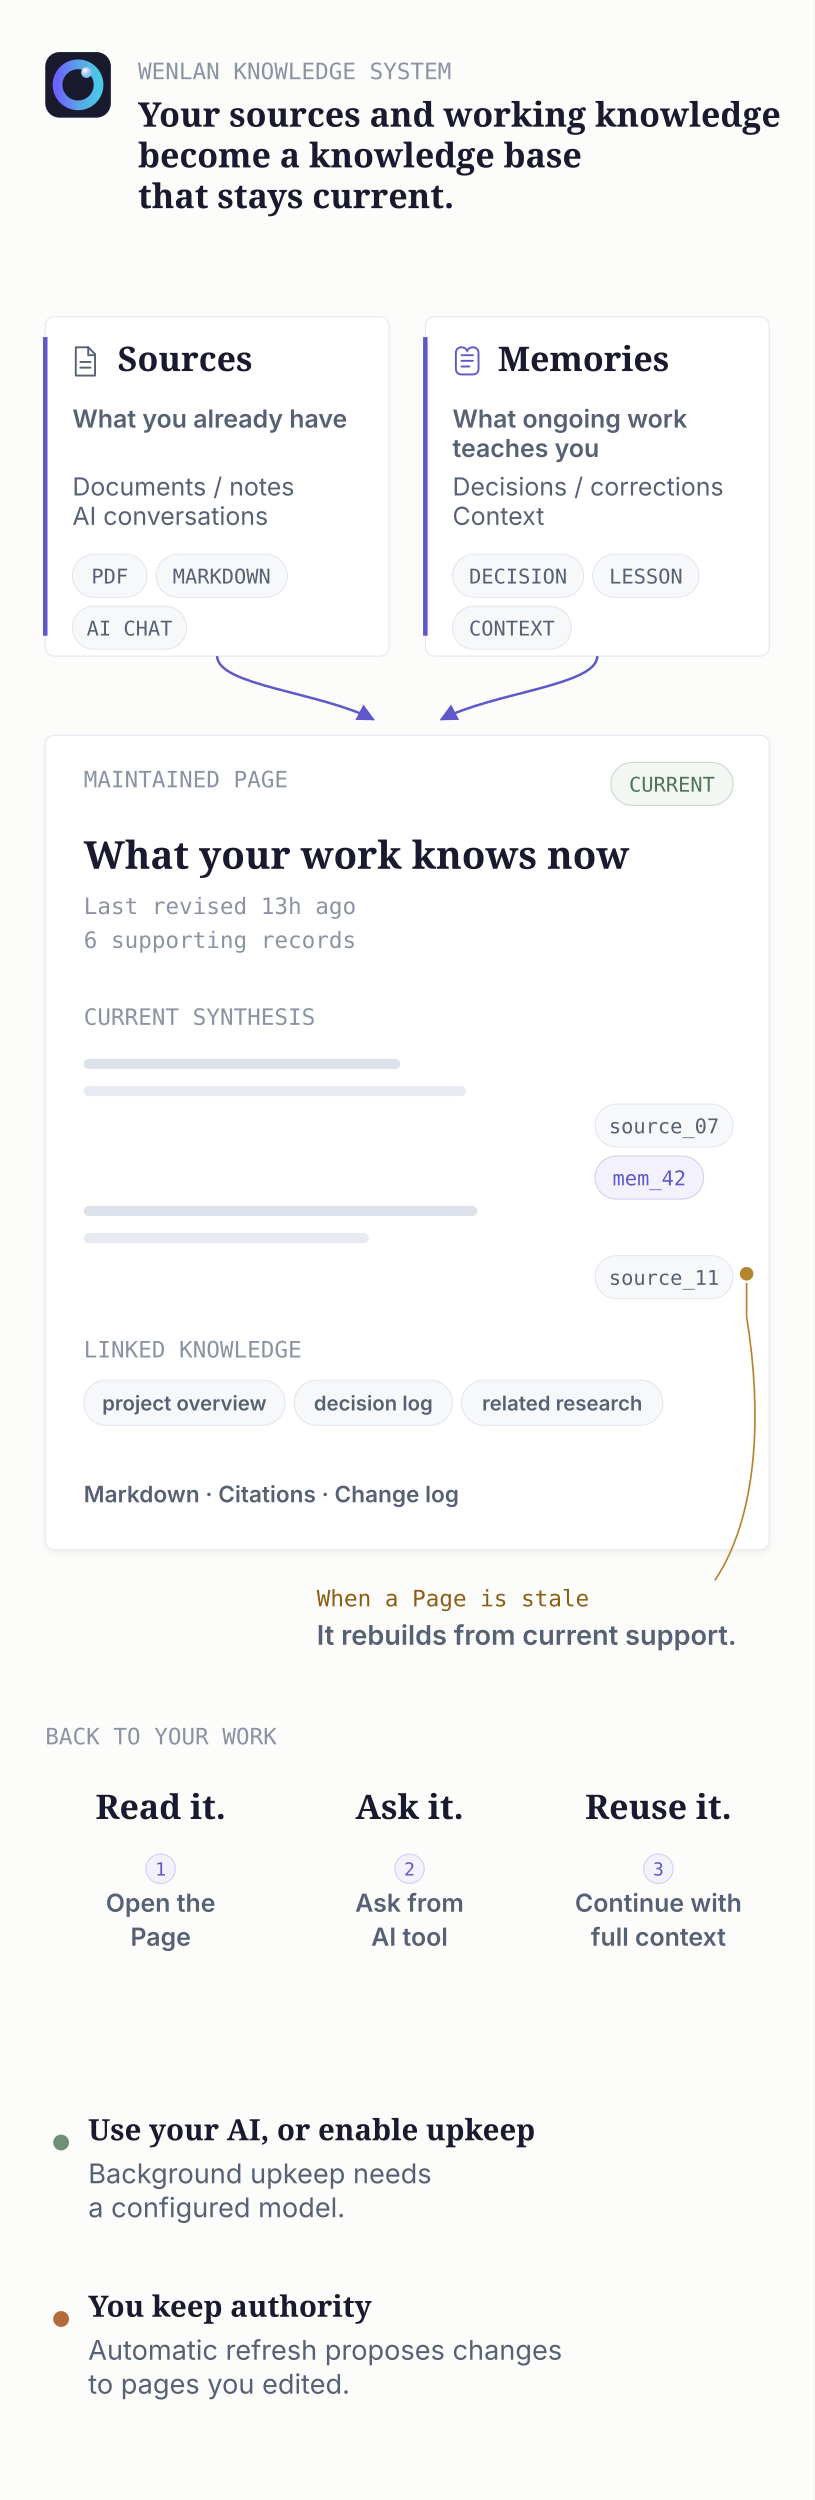
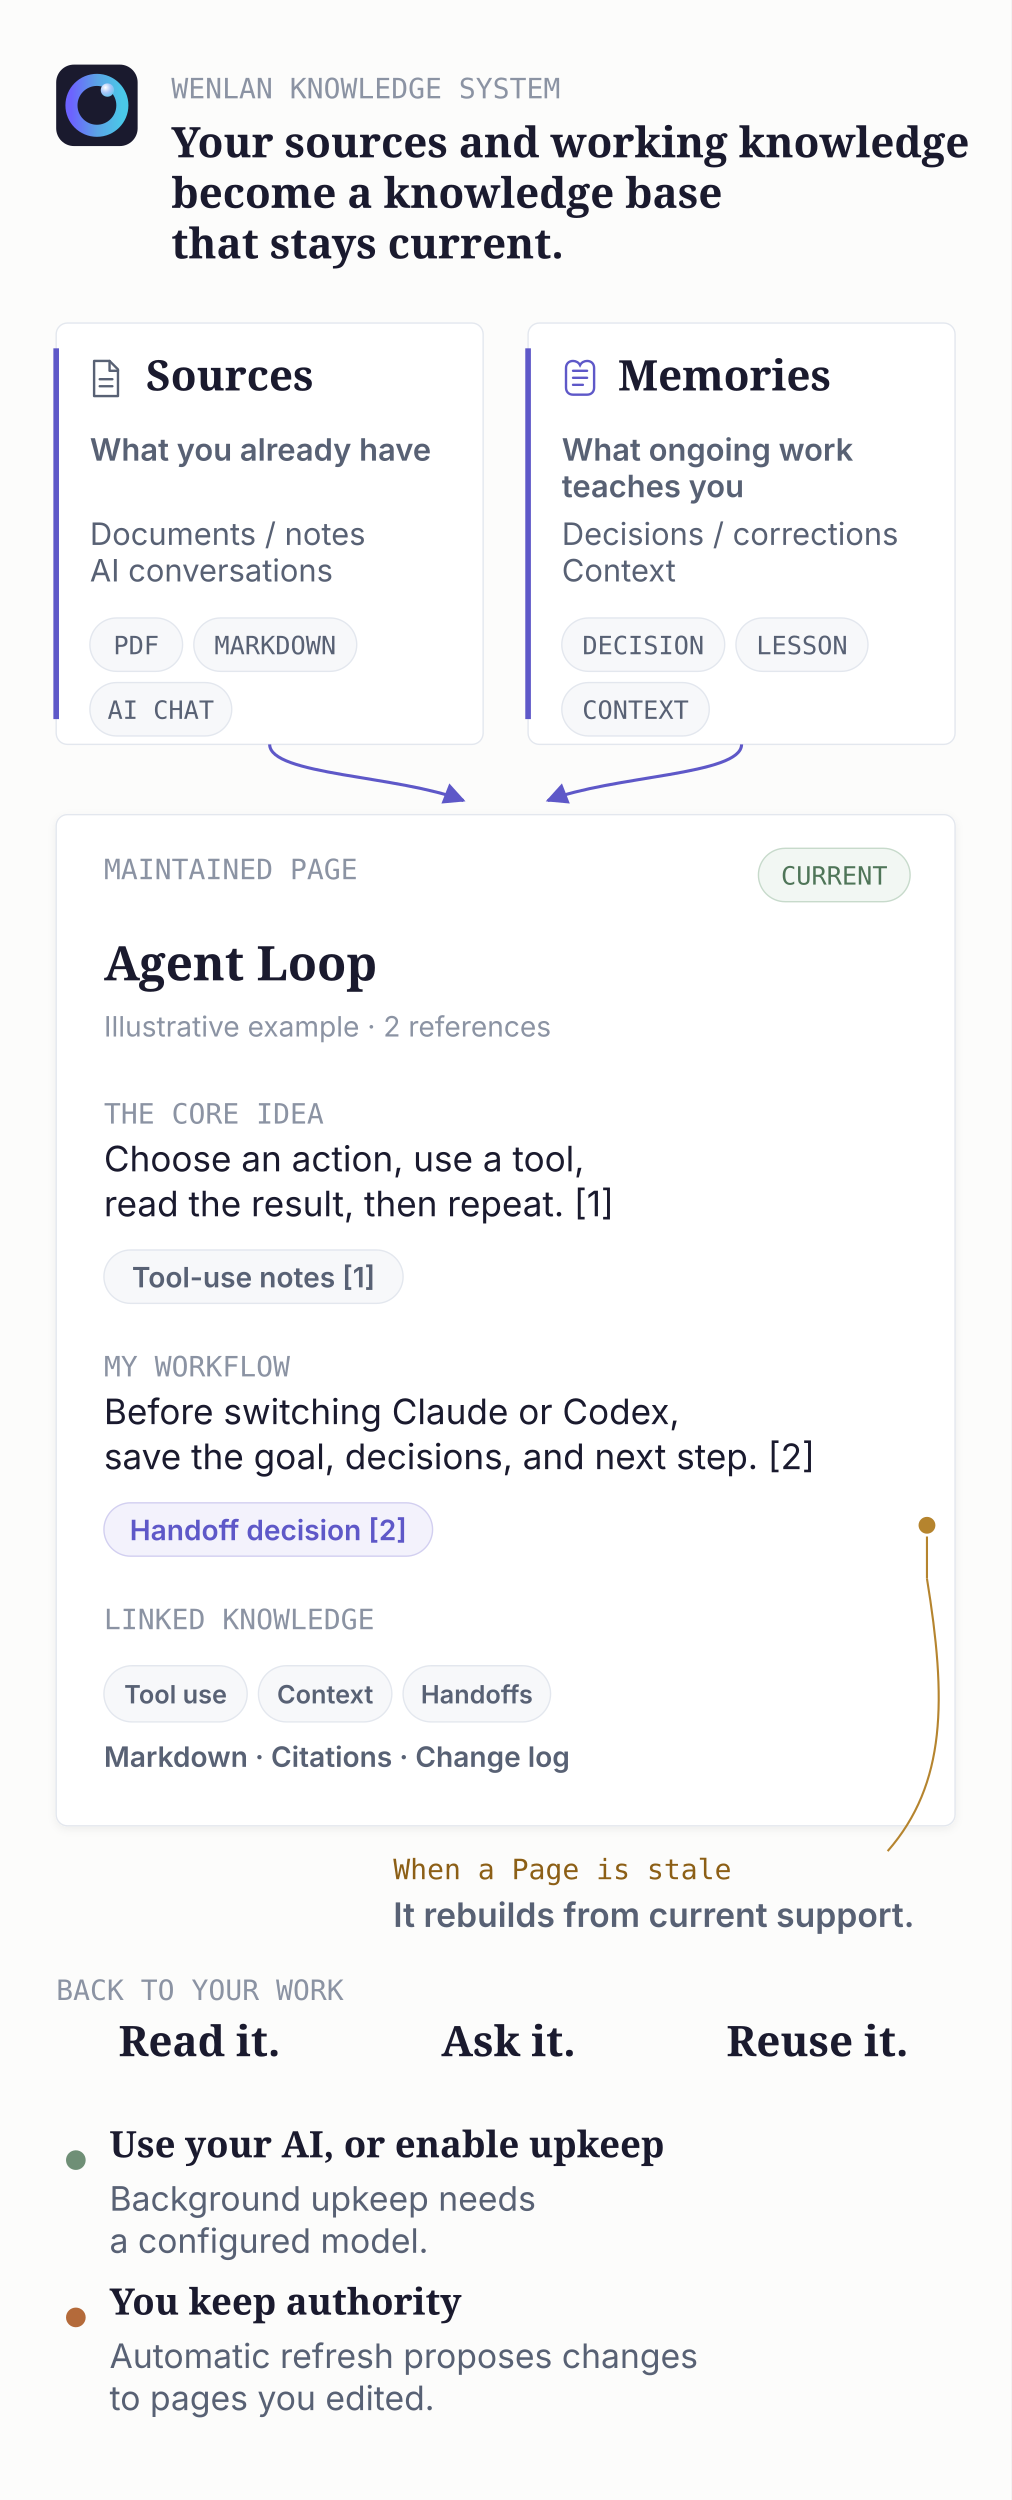
- <svg xmlns="http://www.w3.org/2000/svg" width="720" height="2210" viewBox="0 0 720 2210" role="img" aria-labelledby="title desc">
+ <svg xmlns="http://www.w3.org/2000/svg" width="720" height="1780" viewBox="0 0 720 1780" role="img" aria-labelledby="title desc">
  <style>text { font-kerning: normal; }</style>
-   <rect width="720" height="2210" fill="#FCFCFB" />
+   <rect width="720" height="1780" fill="#FCFCFB" />
  <g transform="translate(40 46) scale(0.1132812)">
    <rect width="512" height="512" rx="112" fill="#1A1A2E" />
    <circle cx="256" cy="256" r="160" fill="none" stroke="url(#overview-en-mobile-ring)" stroke-width="76" />
    <circle cx="322" cy="160" r="42" fill="url(#overview-en-mobile-orb)" />
  </g>
  <g data-fit-region="overview-en-mobile-heading" data-fit-x="122" data-fit-y="44" data-fit-width="558" data-fit-height="190" data-check-overlap="false">
    <text x="122" y="70" font-family="'JetBrains Mono', monospace" font-size="20" font-weight="500" fill="#8B93A3" text-anchor="start">WENLAN KNOWLEDGE SYSTEM</text>
    <text x="122" y="112" font-family="'Fraunces', Georgia, serif" font-size="30" font-weight="600" fill="#1A1A2E" text-anchor="start">Your sources and working knowledge</text>
    <text x="122" y="148" font-family="'Fraunces', Georgia, serif" font-size="30" font-weight="600" fill="#1A1A2E" text-anchor="start">become a knowledge base</text>
    <text x="122" y="184" font-family="'Fraunces', Georgia, serif" font-size="30" font-weight="600" fill="#1A1A2E" text-anchor="start">that stays current.</text>
  </g>
-   <g data-fit-region="overview-en-mobile-sources" data-fit-x="40" data-fit-y="280" data-fit-width="304" data-fit-height="300" data-check-overlap="true">
-     <rect x="40" y="280" width="304" height="300" rx="8" fill="#FFFFFF" stroke="#E3E7EE" />
-     <line x1="40" y1="298" x2="40" y2="562" stroke="#5E58C8" stroke-width="4" />
+   <g data-fit-region="overview-en-mobile-sources" data-fit-x="40" data-fit-y="230" data-fit-width="304" data-fit-height="300" data-check-overlap="true">
+     <rect x="40" y="230" width="304" height="300" rx="8" fill="#FFFFFF" stroke="#E3E7EE" />
+     <line x1="40" y1="248" x2="40" y2="512" stroke="#5E58C8" stroke-width="4" />
    <g fill="none" stroke="#586174" stroke-width="1.7" stroke-linecap="round" stroke-linejoin="round">
-       <path d="M67 307h11l6 6v19H67z" />
-       <path d="M78 307v7h6" />
-       <path d="M71 320h9M71 325h9" />
+       <path d="M67 257h11l6 6v19H67z" />
+       <path d="M78 257v7h6" />
+       <path d="M71 270h9M71 275h9" />
    </g>
-     <text x="104" y="328" font-family="'Fraunces', Georgia, serif" font-size="30" font-weight="600" fill="#1A1A2E" text-anchor="start">Sources</text>
-     <text x="64" y="378" font-family="'Instrument Sans', -apple-system, sans-serif" font-size="22" font-weight="600" fill="#586174" text-anchor="start">What you already have</text>
-     <text x="64" y="438" font-family="'Instrument Sans', -apple-system, sans-serif" font-size="22" font-weight="400" fill="#586174" text-anchor="start">Documents / notes</text>
-     <text x="64" y="464" font-family="'Instrument Sans', -apple-system, sans-serif" font-size="22" font-weight="400" fill="#586174" text-anchor="start">AI conversations</text>
+     <text x="104" y="278" font-family="'Fraunces', Georgia, serif" font-size="30" font-weight="600" fill="#1A1A2E" text-anchor="start">Sources</text>
+     <text x="64" y="328" font-family="'Instrument Sans', -apple-system, sans-serif" font-size="22" font-weight="600" fill="#586174" text-anchor="start">What you already have</text>
+     <text x="64" y="388" font-family="'Instrument Sans', -apple-system, sans-serif" font-size="22" font-weight="400" fill="#586174" text-anchor="start">Documents / notes</text>
+     <text x="64" y="414" font-family="'Instrument Sans', -apple-system, sans-serif" font-size="22" font-weight="400" fill="#586174" text-anchor="start">AI conversations</text>
    <g>
-       <rect x="64" y="490" width="66" height="38" rx="19" fill="#F7F8FA" stroke="#E3E7EE" />
-       <text x="97" y="515.84" font-family="'JetBrains Mono', monospace" font-size="18" font-weight="500" fill="#586174" text-anchor="middle">PDF</text>
+       <rect x="64" y="440" width="66" height="38" rx="19" fill="#F7F8FA" stroke="#E3E7EE" />
+       <text x="97" y="465.84" font-family="'JetBrains Mono', monospace" font-size="18" font-weight="500" fill="#586174" text-anchor="middle">PDF</text>
    </g>
    <g>
-       <rect x="138" y="490" width="116" height="38" rx="19" fill="#F7F8FA" stroke="#E3E7EE" />
-       <text x="196" y="515.84" font-family="'JetBrains Mono', monospace" font-size="18" font-weight="500" fill="#586174" text-anchor="middle">MARKDOWN</text>
+       <rect x="138" y="440" width="116" height="38" rx="19" fill="#F7F8FA" stroke="#E3E7EE" />
+       <text x="196" y="465.84" font-family="'JetBrains Mono', monospace" font-size="18" font-weight="500" fill="#586174" text-anchor="middle">MARKDOWN</text>
    </g>
    <g>
-       <rect x="64" y="536" width="101" height="38" rx="19" fill="#F7F8FA" stroke="#E3E7EE" />
-       <text x="114.5" y="561.84" font-family="'JetBrains Mono', monospace" font-size="18" font-weight="500" fill="#586174" text-anchor="middle">AI CHAT</text>
+       <rect x="64" y="486" width="101" height="38" rx="19" fill="#F7F8FA" stroke="#E3E7EE" />
+       <text x="114.5" y="511.84" font-family="'JetBrains Mono', monospace" font-size="18" font-weight="500" fill="#586174" text-anchor="middle">AI CHAT</text>
    </g>
  </g>
-   <g data-fit-region="overview-en-mobile-memories" data-fit-x="376" data-fit-y="280" data-fit-width="304" data-fit-height="300" data-check-overlap="true">
-     <rect x="376" y="280" width="304" height="300" rx="8" fill="#FFFFFF" stroke="#E3E7EE" />
-     <line x1="376" y1="298" x2="376" y2="562" stroke="#5E58C8" stroke-width="4" />
+   <g data-fit-region="overview-en-mobile-memories" data-fit-x="376" data-fit-y="230" data-fit-width="304" data-fit-height="300" data-check-overlap="true">
+     <rect x="376" y="230" width="304" height="300" rx="8" fill="#FFFFFF" stroke="#E3E7EE" />
+     <line x1="376" y1="248" x2="376" y2="512" stroke="#5E58C8" stroke-width="4" />
    <g fill="none" stroke="#5E58C8" stroke-width="1.7" stroke-linecap="round">
-       <path d="M403 312c0-3 2-5 5-5 2 0 4 1 5 3 1-2 3-3 5-3 3 0 5 2 5 5v14c0 3-2 5-5 5H408c-3 0-5-2-5-5z" />
-       <path d="M408 314h10M408 319h10M408 324h7" />
+       <path d="M403 262c0-3 2-5 5-5 2 0 4 1 5 3 1-2 3-3 5-3 3 0 5 2 5 5v14c0 3-2 5-5 5H408c-3 0-5-2-5-5z" />
+       <path d="M408 264h10M408 269h10M408 274h7" />
    </g>
-     <text x="440" y="328" font-family="'Fraunces', Georgia, serif" font-size="30" font-weight="600" fill="#1A1A2E" text-anchor="start">Memories</text>
-     <text x="400" y="378" font-family="'Instrument Sans', -apple-system, sans-serif" font-size="22" font-weight="600" fill="#586174" text-anchor="start">What ongoing work</text>
-     <text x="400" y="404" font-family="'Instrument Sans', -apple-system, sans-serif" font-size="22" font-weight="600" fill="#586174" text-anchor="start">teaches you</text>
-     <text x="400" y="438" font-family="'Instrument Sans', -apple-system, sans-serif" font-size="22" font-weight="400" fill="#586174" text-anchor="start">Decisions / corrections</text>
-     <text x="400" y="464" font-family="'Instrument Sans', -apple-system, sans-serif" font-size="22" font-weight="400" fill="#586174" text-anchor="start">Context</text>
+     <text x="440" y="278" font-family="'Fraunces', Georgia, serif" font-size="30" font-weight="600" fill="#1A1A2E" text-anchor="start">Memories</text>
+     <text x="400" y="328" font-family="'Instrument Sans', -apple-system, sans-serif" font-size="22" font-weight="600" fill="#586174" text-anchor="start">What ongoing work</text>
+     <text x="400" y="354" font-family="'Instrument Sans', -apple-system, sans-serif" font-size="22" font-weight="600" fill="#586174" text-anchor="start">teaches you</text>
+     <text x="400" y="388" font-family="'Instrument Sans', -apple-system, sans-serif" font-size="22" font-weight="400" fill="#586174" text-anchor="start">Decisions / corrections</text>
+     <text x="400" y="414" font-family="'Instrument Sans', -apple-system, sans-serif" font-size="22" font-weight="400" fill="#586174" text-anchor="start">Context</text>
    <g>
-       <rect x="400" y="490" width="116" height="38" rx="19" fill="#F7F8FA" stroke="#E3E7EE" />
-       <text x="458" y="515.84" font-family="'JetBrains Mono', monospace" font-size="18" font-weight="500" fill="#586174" text-anchor="middle">DECISION</text>
+       <rect x="400" y="440" width="116" height="38" rx="19" fill="#F7F8FA" stroke="#E3E7EE" />
+       <text x="458" y="465.84" font-family="'JetBrains Mono', monospace" font-size="18" font-weight="500" fill="#586174" text-anchor="middle">DECISION</text>
    </g>
    <g>
-       <rect x="524" y="490" width="94" height="38" rx="19" fill="#F7F8FA" stroke="#E3E7EE" />
-       <text x="571" y="515.84" font-family="'JetBrains Mono', monospace" font-size="18" font-weight="500" fill="#586174" text-anchor="middle">LESSON</text>
+       <rect x="524" y="440" width="94" height="38" rx="19" fill="#F7F8FA" stroke="#E3E7EE" />
+       <text x="571" y="465.84" font-family="'JetBrains Mono', monospace" font-size="18" font-weight="500" fill="#586174" text-anchor="middle">LESSON</text>
    </g>
    <g>
-       <rect x="400" y="536" width="105" height="38" rx="19" fill="#F7F8FA" stroke="#E3E7EE" />
-       <text x="452.5" y="561.84" font-family="'JetBrains Mono', monospace" font-size="18" font-weight="500" fill="#586174" text-anchor="middle">CONTEXT</text>
+       <rect x="400" y="486" width="105" height="38" rx="19" fill="#F7F8FA" stroke="#E3E7EE" />
+       <text x="452.5" y="511.84" font-family="'JetBrains Mono', monospace" font-size="18" font-weight="500" fill="#586174" text-anchor="middle">CONTEXT</text>
    </g>
  </g>
-   <path d="M192 580 C192 606 284 612 330 636" fill="none" stroke="#5E58C8" stroke-width="2.2" marker-end="url(#overview-en-mobile-arrow)" />
-   <path d="M528 580 C528 606 436 612 390 636" fill="none" stroke="#5E58C8" stroke-width="2.2" marker-end="url(#overview-en-mobile-arrow)" />
-   <g data-fit-region="overview-en-mobile-page" data-fit-x="40" data-fit-y="650" data-fit-width="640" data-fit-height="720" data-check-overlap="false">
+   <path d="M192 530 C192 552 284 552 330 570" fill="none" stroke="#5E58C8" stroke-width="2.2" marker-end="url(#overview-en-mobile-arrow)" />
+   <path d="M528 530 C528 552 436 552 390 570" fill="none" stroke="#5E58C8" stroke-width="2.2" marker-end="url(#overview-en-mobile-arrow)" />
+   <g data-fit-region="overview-en-mobile-page" data-fit-x="40" data-fit-y="580" data-fit-width="640" data-fit-height="720" data-check-overlap="false">
    <g filter="url(#overview-en-mobile-page-shadow)">
-       <rect x="40" y="650" width="640" height="720" rx="8" fill="#FFFFFF" stroke="#E3E7EE" />
+       <rect x="40" y="580" width="640" height="720" rx="8" fill="#FFFFFF" stroke="#E3E7EE" />
    </g>
-     <text x="74" y="696" font-family="'JetBrains Mono', monospace" font-size="20" font-weight="500" fill="#8B93A3" text-anchor="start">MAINTAINED PAGE</text>
+     <text x="74" y="626" font-family="'JetBrains Mono', monospace" font-size="20" font-weight="500" fill="#8B93A3" text-anchor="start">MAINTAINED PAGE</text>
    <g>
-       <rect x="540" y="674" width="108" height="38" rx="19" fill="#F2F7F3" stroke="#C7DACB" />
-       <text x="594" y="699.84" font-family="'JetBrains Mono', monospace" font-size="18" font-weight="500" fill="#4F7558" text-anchor="middle">CURRENT</text>
+       <rect x="540" y="604" width="108" height="38" rx="19" fill="#F2F7F3" stroke="#C7DACB" />
+       <text x="594" y="629.84" font-family="'JetBrains Mono', monospace" font-size="18" font-weight="500" fill="#4F7558" text-anchor="middle">CURRENT</text>
    </g>
-     <text x="74" y="768" font-family="'Fraunces', Georgia, serif" font-size="34" font-weight="600" fill="#1A1A2E" text-anchor="start">What your work knows now</text>
-     <text x="74" y="808" font-family="'JetBrains Mono', monospace" font-size="20" font-weight="500" fill="#8B93A3" text-anchor="start">Last revised 13h ago</text>
-     <text x="74" y="838" font-family="'JetBrains Mono', monospace" font-size="20" font-weight="500" fill="#8B93A3" text-anchor="start">6 supporting records</text>
-     <text x="74" y="906" font-family="'JetBrains Mono', monospace" font-size="20" font-weight="500" fill="#8B93A3" text-anchor="start">CURRENT SYNTHESIS</text>
-     <rect x="74" y="936" width="280" height="9" rx="4.5" fill="#DDE2EA" />
-     <rect x="74" y="960" width="338" height="9" rx="4.5" fill="#E7EAF0" />
+     <text x="74" y="698" font-family="'Fraunces', Georgia, serif" font-size="34" font-weight="600" fill="#1A1A2E" text-anchor="start">Agent Loop</text>
+     <text x="74" y="738" font-family="'Instrument Sans', -apple-system, sans-serif" font-size="20" font-weight="400" fill="#8B93A3" text-anchor="start">Illustrative example · 2 references</text>
+     <text x="74" y="800" font-family="'JetBrains Mono', monospace" font-size="20" font-weight="500" fill="#8B93A3" text-anchor="start">THE CORE IDEA</text>
+     <text x="74" y="834" font-family="'Instrument Sans', -apple-system, sans-serif" font-size="25" font-weight="400" fill="#1A1A2E" text-anchor="start">Choose an action, use a tool,</text>
+     <text x="74" y="866" font-family="'Instrument Sans', -apple-system, sans-serif" font-size="25" font-weight="400" fill="#1A1A2E" text-anchor="start">read the result, then repeat. [1]</text>
    <g>
-       <rect x="526" y="976" width="122" height="38" rx="19" fill="#F7F8FA" stroke="#E3E7EE" />
-       <text x="587" y="1001.84" font-family="'JetBrains Mono', monospace" font-size="18" font-weight="500" fill="#586174" text-anchor="middle">source_07</text>
+       <rect x="74" y="890" width="213" height="38" rx="19" fill="#F7F8FA" stroke="#E3E7EE" />
+       <text x="180.5" y="916.6" font-family="'Instrument Sans', -apple-system, sans-serif" font-size="20" font-weight="600" fill="#586174" text-anchor="middle">Tool-use notes [1]</text>
+     </g>
+     <text x="74" y="980" font-family="'JetBrains Mono', monospace" font-size="20" font-weight="500" fill="#8B93A3" text-anchor="start">MY WORKFLOW</text>
+     <text x="74" y="1014" font-family="'Instrument Sans', -apple-system, sans-serif" font-size="25" font-weight="400" fill="#1A1A2E" text-anchor="start">Before switching Claude or Codex,</text>
+     <text x="74" y="1046" font-family="'Instrument Sans', -apple-system, sans-serif" font-size="25" font-weight="400" fill="#1A1A2E" text-anchor="start">save the goal, decisions, and next step. [2]</text>
+     <g>
+       <rect x="74" y="1070" width="234" height="38" rx="19" fill="#F3F2FC" stroke="#D2CFF0" />
+       <text x="191" y="1096.6" font-family="'Instrument Sans', -apple-system, sans-serif" font-size="20" font-weight="600" fill="#5E58C8" text-anchor="middle">Handoff decision [2]</text>
+     </g>
+     <circle cx="660" cy="1086" r="6" fill="#B5842E" />
+     <line x1="660" y1="1094" x2="660" y2="1124" stroke="#B5842E" stroke-width="1.5" />
+     <text x="74" y="1160" font-family="'JetBrains Mono', monospace" font-size="20" font-weight="500" fill="#8B93A3" text-anchor="start">LINKED KNOWLEDGE</text>
+     <g>
+       <rect x="74" y="1186" width="102" height="40" rx="20" fill="#F7F8FA" stroke="#E3E7EE" />
+       <text x="125" y="1212.84" font-family="'Instrument Sans', -apple-system, sans-serif" font-size="18" font-weight="600" fill="#586174" text-anchor="middle">Tool use</text>
    </g>
    <g>
-       <rect x="526" y="1022" width="96" height="38" rx="19" fill="#F3F2FC" stroke="#D2CFF0" />
-       <text x="574" y="1047.84" font-family="'JetBrains Mono', monospace" font-size="18" font-weight="500" fill="#5E58C8" text-anchor="middle">mem_42</text>
-     </g>
-     <rect x="74" y="1066" width="348" height="9" rx="4.5" fill="#DDE2EA" />
-     <rect x="74" y="1090" width="252" height="9" rx="4.5" fill="#E7EAF0" />
-     <g>
-       <rect x="526" y="1110" width="122" height="38" rx="19" fill="#F7F8FA" stroke="#E3E7EE" />
-       <text x="587" y="1135.84" font-family="'JetBrains Mono', monospace" font-size="18" font-weight="500" fill="#586174" text-anchor="middle">source_11</text>
-     </g>
-     <circle cx="660" cy="1126" r="6" fill="#B5842E" />
-     <line x1="660" y1="1134" x2="660" y2="1164" stroke="#B5842E" stroke-width="1.5" />
-     <text x="74" y="1200" font-family="'JetBrains Mono', monospace" font-size="20" font-weight="500" fill="#8B93A3" text-anchor="start">LINKED KNOWLEDGE</text>
-     <g>
-       <rect x="74" y="1220" width="178" height="40" rx="20" fill="#F7F8FA" stroke="#E3E7EE" />
-       <text x="163" y="1246.84" font-family="'Instrument Sans', -apple-system, sans-serif" font-size="18" font-weight="600" fill="#586174" text-anchor="middle">project overview</text>
+       <rect x="184" y="1186" width="95" height="40" rx="20" fill="#F7F8FA" stroke="#E3E7EE" />
+       <text x="231.5" y="1212.84" font-family="'Instrument Sans', -apple-system, sans-serif" font-size="18" font-weight="600" fill="#586174" text-anchor="middle">Context</text>
    </g>
    <g>
-       <rect x="260" y="1220" width="140" height="40" rx="20" fill="#F7F8FA" stroke="#E3E7EE" />
-       <text x="330" y="1246.84" font-family="'Instrument Sans', -apple-system, sans-serif" font-size="18" font-weight="600" fill="#586174" text-anchor="middle">decision log</text>
+       <rect x="287" y="1186" width="105" height="40" rx="20" fill="#F7F8FA" stroke="#E3E7EE" />
+       <text x="339.5" y="1212.84" font-family="'Instrument Sans', -apple-system, sans-serif" font-size="18" font-weight="600" fill="#586174" text-anchor="middle">Handoffs</text>
    </g>
-     <g>
-       <rect x="408" y="1220" width="178" height="40" rx="20" fill="#F7F8FA" stroke="#E3E7EE" />
-       <text x="497" y="1246.84" font-family="'Instrument Sans', -apple-system, sans-serif" font-size="18" font-weight="600" fill="#586174" text-anchor="middle">related research</text>
-     </g>
-     <text x="74" y="1328" font-family="'Instrument Sans', -apple-system, sans-serif" font-size="20" font-weight="600" fill="#586174" text-anchor="start">Markdown · Citations · Change log</text>
+     <text x="74" y="1258" font-family="'Instrument Sans', -apple-system, sans-serif" font-size="20" font-weight="600" fill="#586174" text-anchor="start">Markdown · Citations · Change log</text>
  </g>
-   <g data-fit-region="overview-en-mobile-changed-support" data-fit-x="254" data-fit-y="1395" data-fit-width="426" data-fit-height="72" data-check-overlap="true">
-     <path d="M660 1164 C674 1250 670 1340 632 1397" fill="none" stroke="#B5842E" stroke-width="1.5" />
-     <text x="280" y="1420" font-family="'JetBrains Mono', monospace" font-size="20" font-weight="500" fill="#8C5F16" text-anchor="start">When a Page is stale</text>
-     <text x="280" y="1454" font-family="'Instrument Sans', -apple-system, sans-serif" font-size="24" font-weight="600" fill="#586174" text-anchor="start">It rebuilds from current support.</text>
+   <g data-fit-region="overview-en-mobile-changed-support" data-fit-x="254" data-fit-y="1310" data-fit-width="426" data-fit-height="72" data-check-overlap="true">
+     <path d="M660 1124 C674 1210 674 1270 632 1318" fill="none" stroke="#B5842E" stroke-width="1.5" />
+     <text x="280" y="1338" font-family="'JetBrains Mono', monospace" font-size="20" font-weight="500" fill="#8C5F16" text-anchor="start">When a Page is stale</text>
+     <text x="280" y="1372" font-family="'Instrument Sans', -apple-system, sans-serif" font-size="24" font-weight="600" fill="#586174" text-anchor="start">It rebuilds from current support.</text>
  </g>
-   <g data-fit-region="overview-en-mobile-back-to-work" data-fit-x="40" data-fit-y="1500" data-fit-width="640" data-fit-height="270" data-check-overlap="true">
-     <text x="40" y="1542" font-family="'JetBrains Mono', monospace" font-size="20" font-weight="500" fill="#8B93A3" text-anchor="start">BACK TO YOUR WORK</text>
-     <text x="142" y="1608" font-family="'Fraunces', Georgia, serif" font-size="30" font-weight="600" fill="#1A1A2E" text-anchor="middle">Read it.</text>
-     <circle cx="142" cy="1652" r="13" fill="#F3F2FC" stroke="#D2CFF0" />
-     <text x="142" y="1658" font-family="'JetBrains Mono', monospace" font-size="16" font-weight="500" fill="#5E58C8" text-anchor="middle">1</text>
-     <text x="142" y="1690" font-family="'Instrument Sans', -apple-system, sans-serif" font-size="22" font-weight="600" fill="#586174" text-anchor="middle">Open the</text>
-     <text x="142" y="1720" font-family="'Instrument Sans', -apple-system, sans-serif" font-size="22" font-weight="600" fill="#586174" text-anchor="middle">Page</text>
-     <text x="362" y="1608" font-family="'Fraunces', Georgia, serif" font-size="30" font-weight="600" fill="#1A1A2E" text-anchor="middle">Ask it.</text>
-     <circle cx="362" cy="1652" r="13" fill="#F3F2FC" stroke="#D2CFF0" />
-     <text x="362" y="1658" font-family="'JetBrains Mono', monospace" font-size="16" font-weight="500" fill="#5E58C8" text-anchor="middle">2</text>
-     <text x="362" y="1690" font-family="'Instrument Sans', -apple-system, sans-serif" font-size="22" font-weight="600" fill="#586174" text-anchor="middle">Ask from</text>
-     <text x="362" y="1720" font-family="'Instrument Sans', -apple-system, sans-serif" font-size="22" font-weight="600" fill="#586174" text-anchor="middle">AI tool</text>
-     <text x="582" y="1608" font-family="'Fraunces', Georgia, serif" font-size="30" font-weight="600" fill="#1A1A2E" text-anchor="middle">Reuse it.</text>
-     <circle cx="582" cy="1652" r="13" fill="#F3F2FC" stroke="#D2CFF0" />
-     <text x="582" y="1658" font-family="'JetBrains Mono', monospace" font-size="16" font-weight="500" fill="#5E58C8" text-anchor="middle">3</text>
-     <text x="582" y="1690" font-family="'Instrument Sans', -apple-system, sans-serif" font-size="22" font-weight="600" fill="#586174" text-anchor="middle">Continue with</text>
-     <text x="582" y="1720" font-family="'Instrument Sans', -apple-system, sans-serif" font-size="22" font-weight="600" fill="#586174" text-anchor="middle">full context</text>
+   <g data-fit-region="overview-en-mobile-back-to-work" data-fit-x="40" data-fit-y="1398" data-fit-width="640" data-fit-height="94" data-check-overlap="true">
+     <text x="40" y="1424" font-family="'JetBrains Mono', monospace" font-size="20" font-weight="500" fill="#8B93A3" text-anchor="start">BACK TO YOUR WORK</text>
+     <text x="142" y="1464" font-family="'Fraunces', Georgia, serif" font-size="30" font-weight="600" fill="#1A1A2E" text-anchor="middle">Read it.</text>
+     <text x="362" y="1464" font-family="'Fraunces', Georgia, serif" font-size="30" font-weight="600" fill="#1A1A2E" text-anchor="middle">Ask it.</text>
+     <text x="582" y="1464" font-family="'Fraunces', Georgia, serif" font-size="30" font-weight="600" fill="#1A1A2E" text-anchor="middle">Reuse it.</text>
  </g>
-   <g data-fit-region="overview-en-mobile-authority" data-fit-x="40" data-fit-y="1840" data-fit-width="640" data-fit-height="300" data-check-overlap="true">
-     <circle cx="54" cy="1894" r="7" fill="#6F8F76" />
-     <text x="78" y="1892" font-family="'Fraunces', Georgia, serif" font-size="26" font-weight="600" fill="#1A1A2E" text-anchor="start">Use your AI, or enable upkeep</text>
-     <text x="78" y="1930" font-family="'Instrument Sans', -apple-system, sans-serif" font-size="24" font-weight="400" fill="#586174" text-anchor="start">Background upkeep needs</text>
-     <text x="78" y="1960" font-family="'Instrument Sans', -apple-system, sans-serif" font-size="24" font-weight="400" fill="#586174" text-anchor="start">a configured model.</text>
-     <circle cx="54" cy="2050" r="7" fill="#B46A3A" />
-     <text x="78" y="2048" font-family="'Fraunces', Georgia, serif" font-size="26" font-weight="600" fill="#1A1A2E" text-anchor="start">You keep authority</text>
-     <text x="78" y="2086" font-family="'Instrument Sans', -apple-system, sans-serif" font-size="24" font-weight="400" fill="#586174" text-anchor="start">Automatic refresh proposes changes</text>
-     <text x="78" y="2116" font-family="'Instrument Sans', -apple-system, sans-serif" font-size="24" font-weight="400" fill="#586174" text-anchor="start">to pages you edited.</text>
+   <g data-fit-region="overview-en-mobile-authority" data-fit-x="40" data-fit-y="1508" data-fit-width="640" data-fit-height="238" data-check-overlap="true">
+     <circle cx="54" cy="1538" r="7" fill="#6F8F76" />
+     <text x="78" y="1536" font-family="'Fraunces', Georgia, serif" font-size="26" font-weight="600" fill="#1A1A2E" text-anchor="start">Use your AI, or enable upkeep</text>
+     <text x="78" y="1574" font-family="'Instrument Sans', -apple-system, sans-serif" font-size="24" font-weight="400" fill="#586174" text-anchor="start">Background upkeep needs</text>
+     <text x="78" y="1604" font-family="'Instrument Sans', -apple-system, sans-serif" font-size="24" font-weight="400" fill="#586174" text-anchor="start">a configured model.</text>
+     <circle cx="54" cy="1650" r="7" fill="#B46A3A" />
+     <text x="78" y="1648" font-family="'Fraunces', Georgia, serif" font-size="26" font-weight="600" fill="#1A1A2E" text-anchor="start">You keep authority</text>
+     <text x="78" y="1686" font-family="'Instrument Sans', -apple-system, sans-serif" font-size="24" font-weight="400" fill="#586174" text-anchor="start">Automatic refresh proposes changes</text>
+     <text x="78" y="1716" font-family="'Instrument Sans', -apple-system, sans-serif" font-size="24" font-weight="400" fill="#586174" text-anchor="start">to pages you edited.</text>
  </g>
  <defs>
    <linearGradient id="overview-en-mobile-ring" x1="96" y1="256" x2="416" y2="256" gradientUnits="userSpaceOnUse">
      <stop stop-color="#6C63FF" />
      <stop offset="0.5" stop-color="#5BA3E6" />
      <stop offset="1" stop-color="#4AC8E8" />
    </linearGradient>
    <radialGradient id="overview-en-mobile-orb" cx="0" cy="0" r="1" gradientUnits="userSpaceOnUse" gradientTransform="translate(310 144) rotate(52.125) scale(76.0263)">
      <stop stop-color="#FFFFFF" />
      <stop offset="0.45" stop-color="#A5C4F7" />
      <stop offset="1" stop-color="#4AC8E8" />
    </radialGradient>
    <marker id="overview-en-mobile-arrow" viewBox="0 0 10 10" refX="9" refY="5" markerWidth="7" markerHeight="7" orient="auto-start-reverse">
      <path d="M0 0L10 5L0 10Z" fill="#5E58C8" />
    </marker>
    <filter id="overview-en-mobile-page-shadow" x="-20%" y="-20%" width="140%" height="150%">
      <feDropShadow dx="0" dy="14" stdDeviation="18" flood-color="#1A1A2E" flood-opacity="0.10" />
      <feDropShadow dx="0" dy="2" stdDeviation="3" flood-color="#1A1A2E" flood-opacity="0.06" />
    </filter>
  </defs>
</svg>
